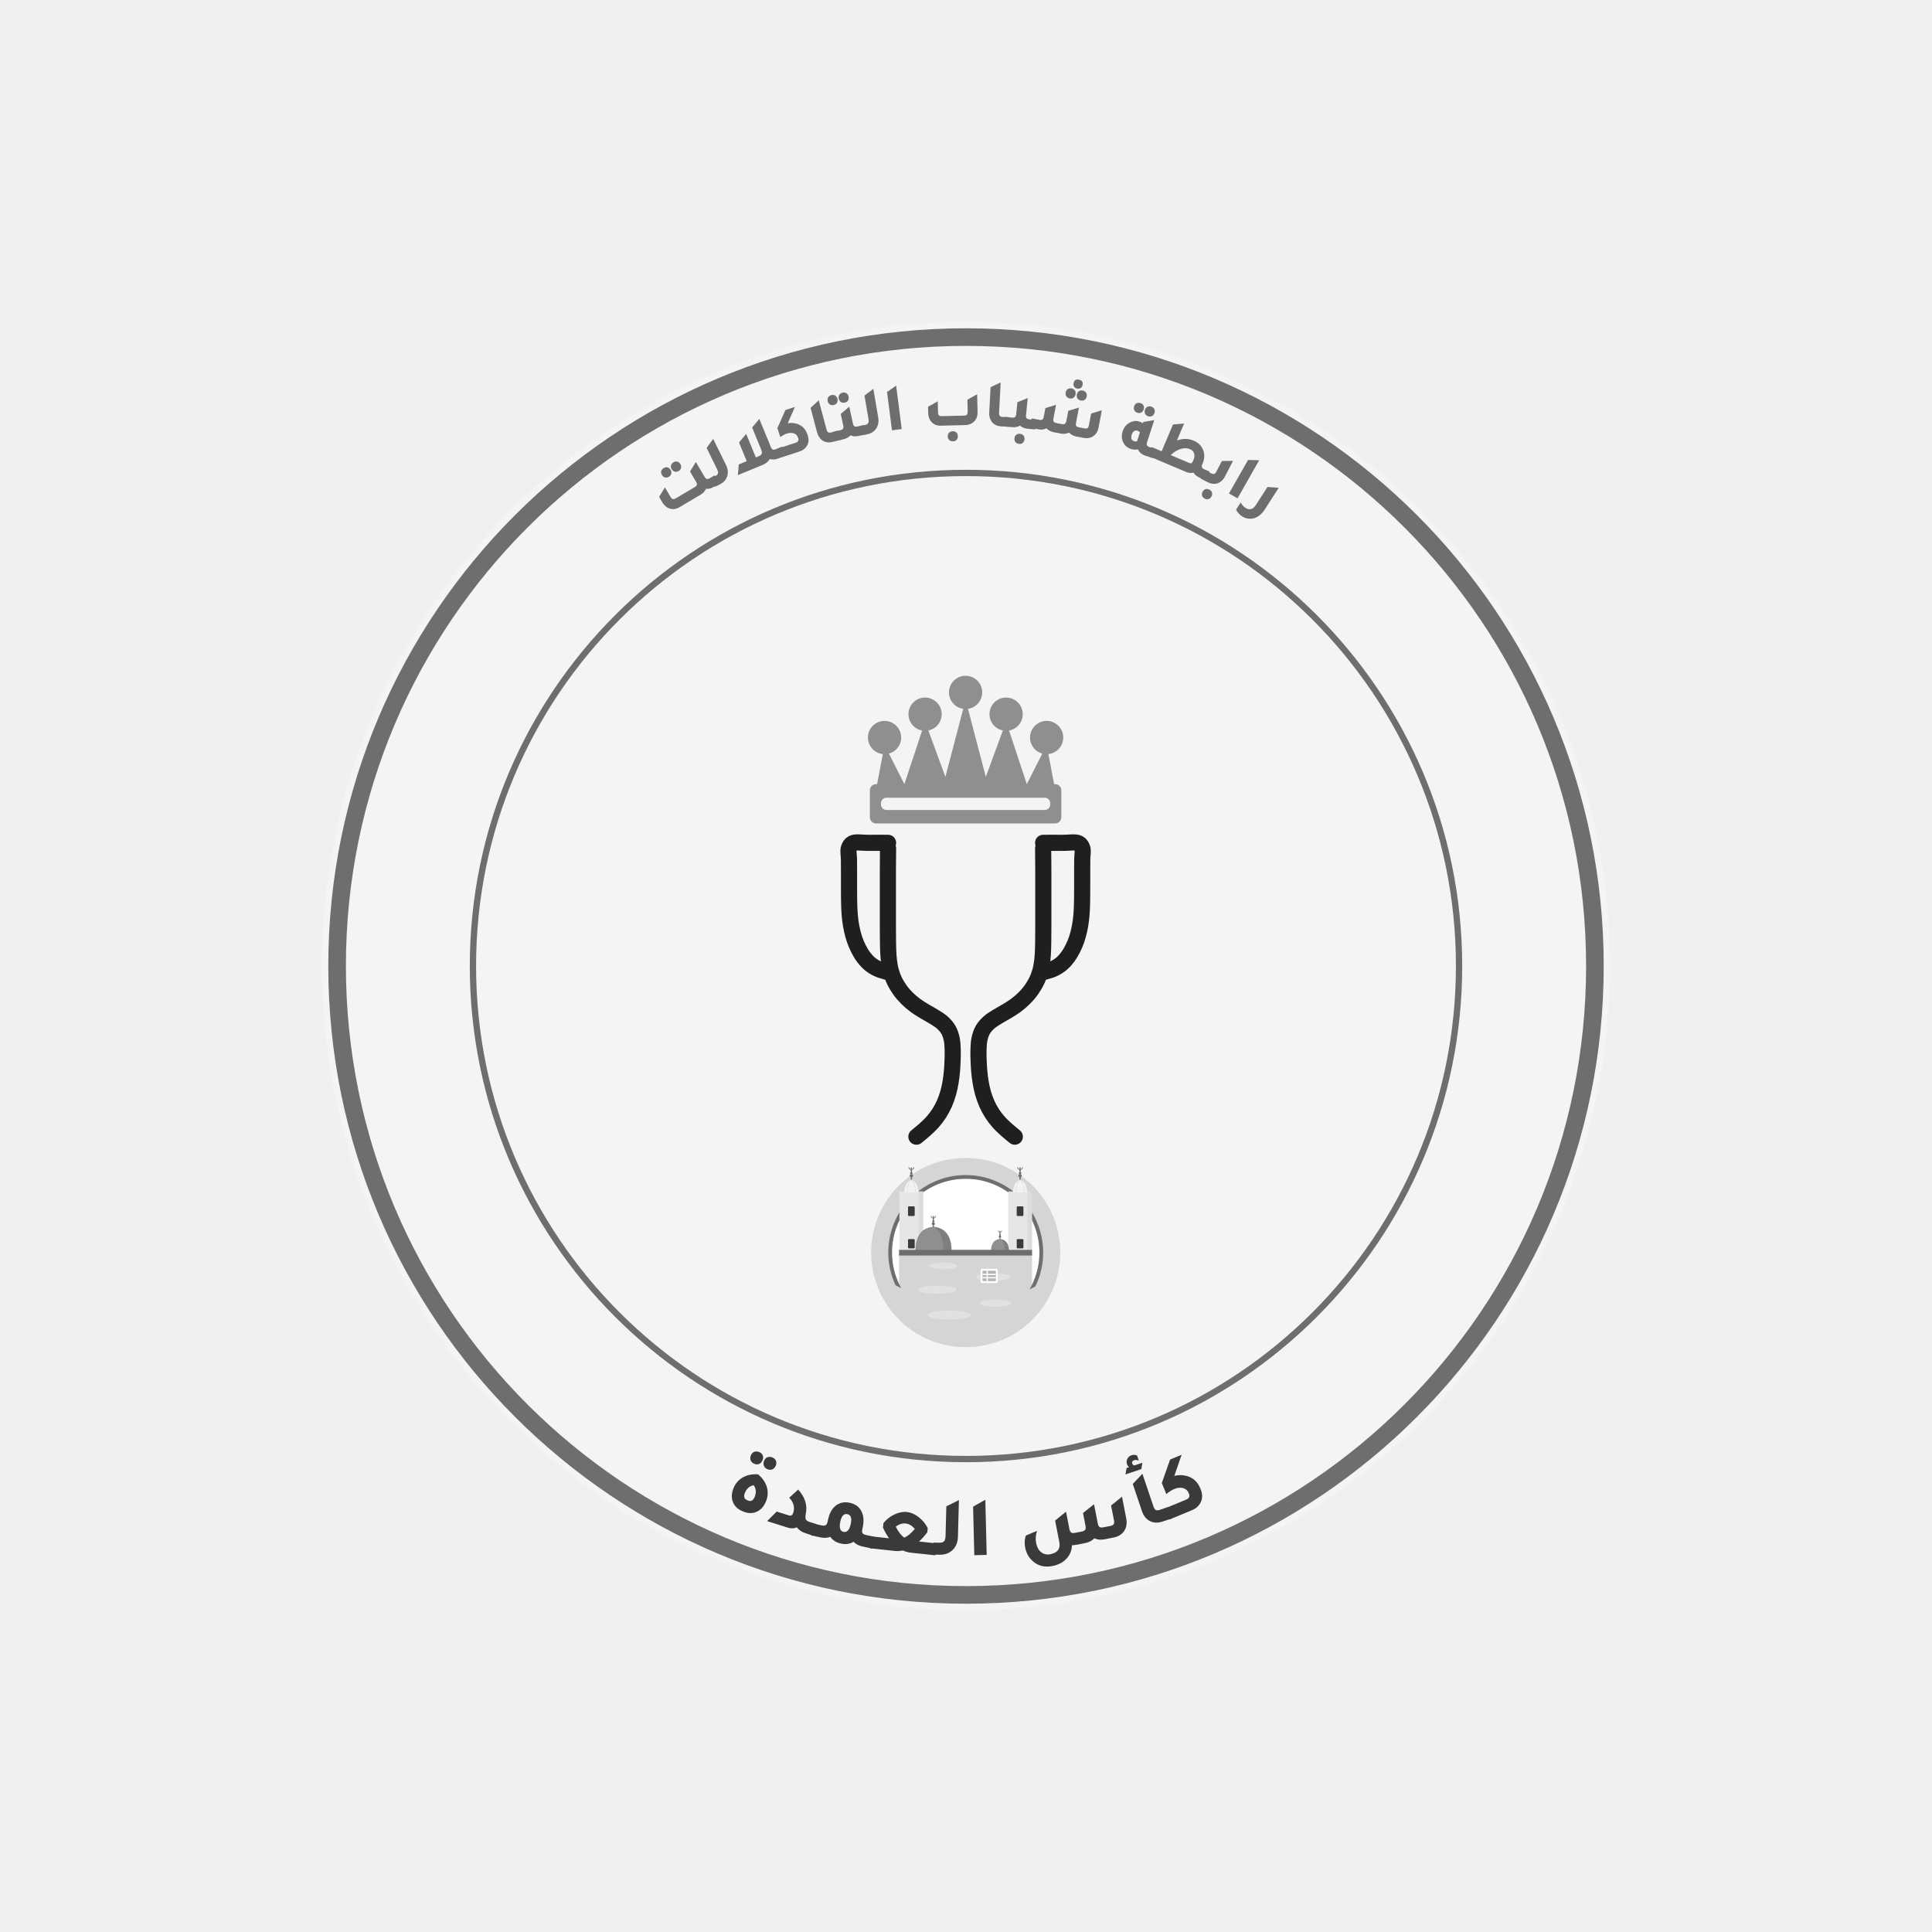
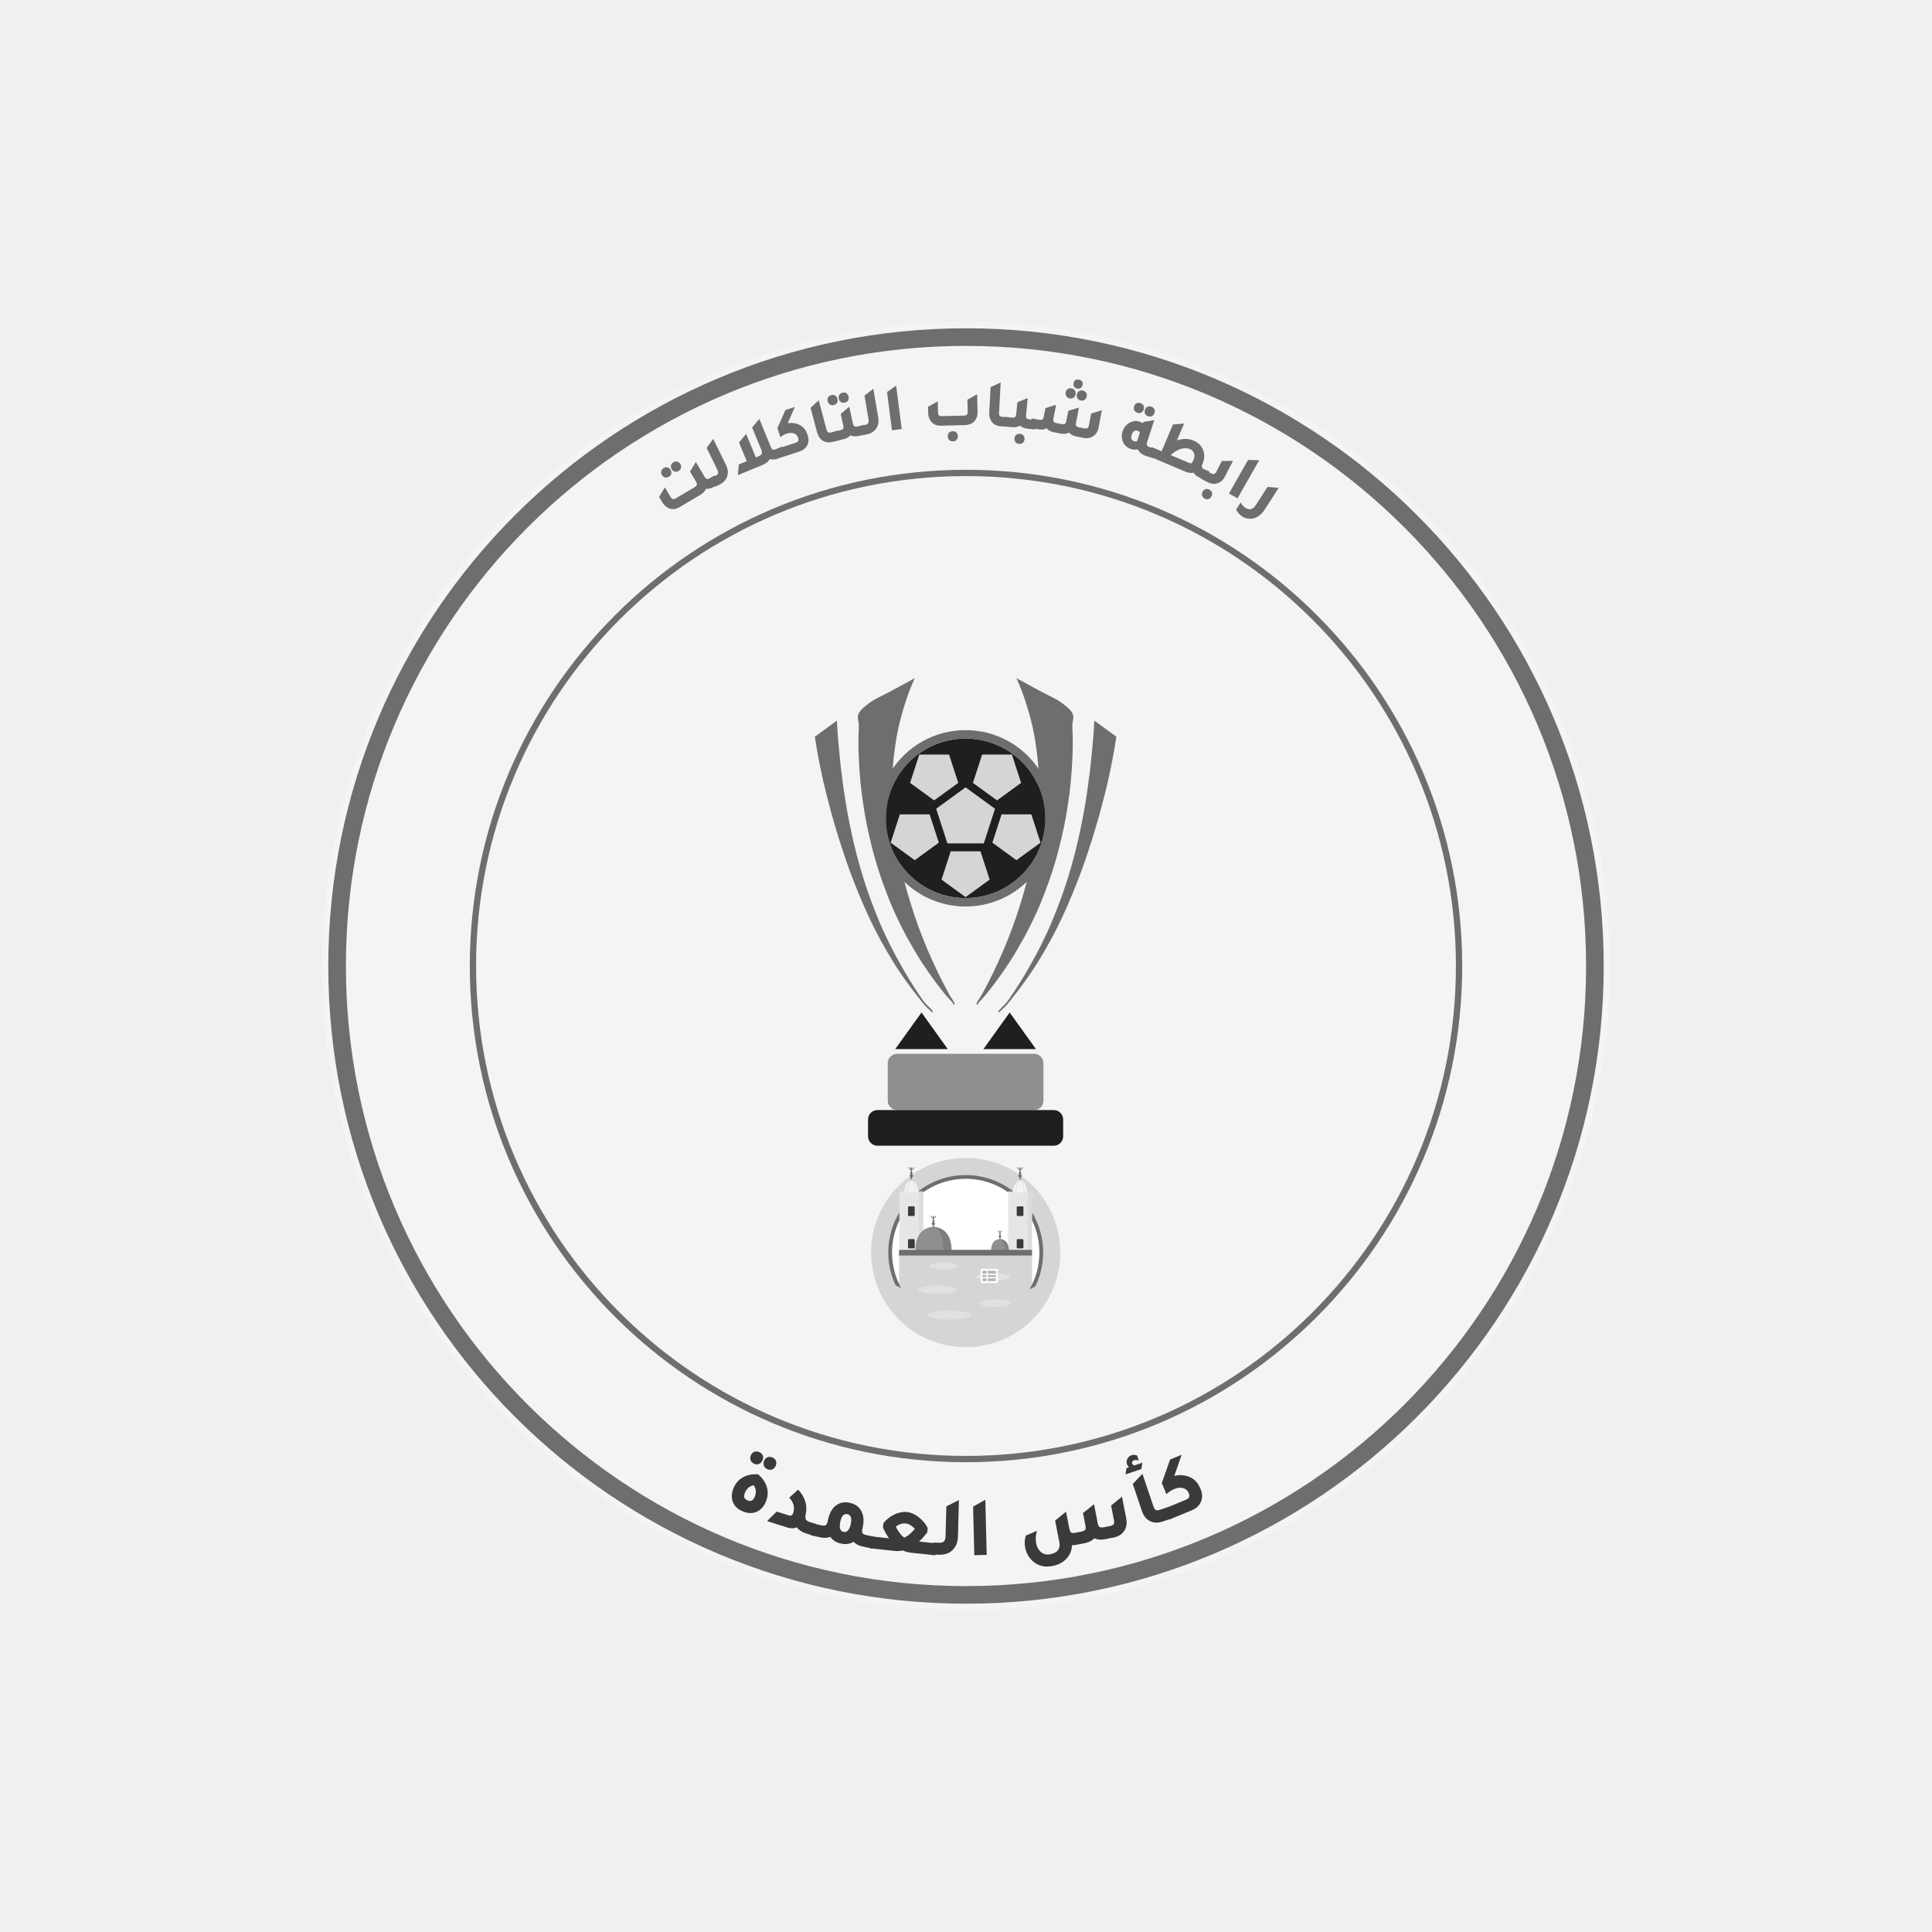
<svg xmlns="http://www.w3.org/2000/svg" viewBox="0 0 768 768" width="768" height="768" role="img" aria-label="كأس عمدة التاكلالت">
  <g transform="translate(384 384)">
    <circle r="256" fill="#f4f4f4" />
    <circle r="250" fill="none" stroke="#6e6e6e" stroke-width="7" />
    <circle r="196" fill="none" stroke="#6e6e6e" stroke-width="2.5" />
    <g transform="translate(-113.53 -191.94) rotate(-30.6)">
      <path d="M9.86,-12.55Q8.94,-12.55 8.38,-13.12Q7.83,-13.69 7.83,-14.61Q7.83,-15.5 8.38,-16.04Q8.94,-16.58 9.86,-16.58Q10.75,-16.58 11.29,-16.04Q11.83,-15.5 11.83,-14.61Q11.83,-13.66 11.29,-13.11Q10.75,-12.55 9.86,-12.55ZM14.36,-12.55Q13.45,-12.55 12.89,-13.12Q12.34,-13.69 12.34,-14.61Q12.34,-15.5 12.89,-16.04Q13.45,-16.58 14.36,-16.58Q15.25,-16.58 15.79,-16.04Q16.34,-15.5 16.34,-14.61Q16.34,-13.66 15.79,-13.11Q15.25,-12.55 14.36,-12.55ZM23.63,-3.78L25.81,-3.78L25.81,0L23.25,0Q21.36,0 20.11,-0.92Q18.82,0 16.96,0L7.32,0Q4.97,0 3.62,-1.59Q2.43,-2.97 2.43,-5.16L2.43,-7.64L6.34,-9.72L6.34,-5.37Q6.34,-4.48 6.68,-4.13Q7.02,-3.78 7.88,-3.78L16.61,-3.78Q17.47,-3.78 17.81,-4.13Q18.14,-4.48 18.14,-5.37L18.14,-10.07L22.06,-12.15L22.06,-5.35Q22.06,-4.48 22.41,-4.13Q22.76,-3.78 23.63,-3.78Z" fill="#6e6e6e" transform="translate(-12.5 8.04)" />
    </g>
    <g transform="translate(-98.4 -200.12) rotate(-26.18)">
      <path d="M-0.73,0L-0.73,-3.78L1.03,-3.78Q2.16,-3.78 2.61,-4.25Q3.05,-4.72 3.05,-5.91L3.05,-15.34L6.97,-17.41L6.97,-5.89Q6.97,-3.13 5.29,-1.51Q3.75,0 1.22,0L-0.73,0Z" fill="#6e6e6e" transform="translate(-4.7 8.04)" />
    </g>
    <g transform="translate(-84.83 -206.24) rotate(-22.36)">
      <path d="M18.47,-3.78L21.11,-3.78L21.11,0L18.09,0Q16.07,0 14.74,-1.08Q13.28,0 11.18,0L0.54,0L2.51,-3.78L5.91,-3.78L5.91,-11.83L9.83,-13.9L9.83,-3.78L10.99,-3.78Q12.1,-3.78 12.54,-4.25Q12.99,-4.72 12.99,-5.91L12.99,-15.34L16.93,-17.41L16.93,-5.89Q16.93,-5.45 16.9,-5.26Q16.93,-4.43 17.27,-4.1Q17.6,-3.78 18.47,-3.78Z" fill="#6e6e6e" transform="translate(-10.19 8.04)" />
    </g>
    <g transform="translate(-68.82 -212.12) rotate(-17.97)">
      <path d="M6.05,-12.12Q7.8,-11.88 9.21,-10.94Q12.12,-9.02 12.12,-5.4L12.12,-5.08Q12.12,-2.59 10.53,-1.22Q9.18,0 7.02,0L-0.73,0L-0.73,-3.78L6.64,-3.78Q8.18,-3.78 8.18,-5.21L8.18,-5.35Q8.18,-6.97 6.75,-7.78Q5.8,-8.32 4.43,-8.32Q3.08,-8.32 1.54,-7.78L1.54,-11.56L6.8,-17.41L10.75,-17.41L6.05,-12.12Z" fill="#6e6e6e" transform="translate(-6.87 8.04)" />
    </g>
    <g transform="translate(-57.51 -215.46) rotate(-14.95)">
      <path d="M7.53,0Q5.05,0 3.65,-1.59Q2.43,-3 2.43,-5.18L2.43,-15.34L6.34,-17.41L6.34,-5.35Q6.34,-4.48 6.7,-4.13Q7.05,-3.78 7.91,-3.78L10.56,-3.78L10.56,0L7.53,0Z" fill="#6e6e6e" transform="translate(-4.91 8.04)" />
    </g>
    <g transform="translate(-47.45 -217.89) rotate(-12.29)">
      <path d="M1.51,-14.12Q0.59,-14.12 0.04,-14.69Q-0.51,-15.25 -0.51,-16.17Q-0.51,-17.06 0.04,-17.62Q0.59,-18.17 1.51,-18.17Q2.4,-18.17 2.94,-17.63Q3.48,-17.09 3.48,-16.17Q3.48,-15.23 2.94,-14.67Q2.4,-14.12 1.51,-14.12ZM6.02,-14.12Q5.1,-14.12 4.55,-14.69Q4,-15.25 4,-16.17Q4,-17.06 4.55,-17.62Q5.1,-18.17 6.02,-18.17Q6.91,-18.17 7.45,-17.63Q7.99,-17.09 7.99,-16.17Q7.99,-15.23 7.45,-14.67Q6.91,-14.12 6.02,-14.12ZM8.96,-3.78L11.58,-3.78L11.58,0L8.59,0Q6.7,0 5.45,-0.92Q4.16,0 2.29,0L-0.73,0L-0.73,-3.78L1.92,-3.78Q2.78,-3.78 3.13,-4.13Q3.48,-4.48 3.48,-5.35L3.48,-10.07L7.4,-12.15L7.4,-5.35Q7.4,-4.48 7.74,-4.13Q8.07,-3.78 8.96,-3.78Z" fill="#6e6e6e" transform="translate(-5.44 8.04)" />
    </g>
    <g transform="translate(-37.5 -219.82) rotate(-9.68)">
      <path d="M-0.73,0L-0.73,-3.78L1.03,-3.78Q2.16,-3.78 2.61,-4.25Q3.05,-4.72 3.05,-5.91L3.05,-15.34L6.97,-17.41L6.97,-5.89Q6.97,-3.13 5.29,-1.51Q3.75,0 1.22,0L-0.73,0Z" fill="#6e6e6e" transform="translate(-4.7 8.04)" />
    </g>
    <g transform="translate(-28.51 -221.17) rotate(-7.35)">
      <path d="M2.43,0L2.43,-15.34L6.34,-17.41L6.34,0L2.43,0Z" fill="#6e6e6e" transform="translate(-4.39 8.04)" />
    </g>
    <g transform="translate(-5.29 -222.94) rotate(-1.36)">
      <path d="M7.32,0Q4.97,0 3.62,-1.59Q2.43,-2.97 2.43,-5.16L2.43,-7.64L6.34,-9.72L6.34,-5.37Q6.34,-4.48 6.68,-4.13Q7.02,-3.78 7.88,-3.78L16.61,-3.78Q17.47,-3.78 17.81,-4.13Q18.14,-4.48 18.14,-5.37L18.14,-10.07L22.06,-12.15L22.06,-5.16Q22.06,-2.65 20.49,-1.24Q19.12,0 16.96,0L7.32,0ZM12.02,6.34Q11.1,6.34 10.54,5.79Q9.99,5.24 9.99,4.32Q9.99,3.4 10.54,2.86Q11.1,2.32 12.02,2.32Q12.91,2.32 13.45,2.86Q13.99,3.4 13.99,4.32Q13.99,5.24 13.45,5.79Q12.91,6.34 12.02,6.34Z" fill="#6e6e6e" transform="translate(-12.24 8.04)" />
    </g>
    <g transform="translate(11.86 -222.68) rotate(3.05)">
      <path d="M7.53,0Q5.05,0 3.65,-1.59Q2.43,-3 2.43,-5.18L2.43,-15.34L6.34,-17.41L6.34,-5.35Q6.34,-4.48 6.7,-4.13Q7.05,-3.78 7.91,-3.78L10.56,-3.78L10.56,0L7.53,0Z" fill="#6e6e6e" transform="translate(-4.91 8.04)" />
    </g>
    <g transform="translate(22.18 -221.89) rotate(5.71)">
      <path d="M8.96,-3.78L11.58,-3.78L11.58,0L8.59,0Q6.7,0 5.45,-0.92Q4.16,0 2.29,0L-0.73,0L-0.73,-3.78L1.92,-3.78Q2.78,-3.78 3.13,-4.13Q3.48,-4.48 3.48,-5.35L3.48,-10.07L7.4,-12.15L7.4,-5.35Q7.4,-4.48 7.74,-4.13Q8.07,-3.78 8.96,-3.78ZM5.78,2.32Q6.67,2.32 7.21,2.86Q7.75,3.4 7.75,4.32Q7.75,5.24 7.21,5.79Q6.67,6.34 5.78,6.34Q4.86,6.34 4.31,5.79Q3.75,5.24 3.75,4.32Q3.75,3.4 4.31,2.86Q4.86,2.32 5.78,2.32Z" fill="#6e6e6e" transform="translate(-5.44 8.04)" />
    </g>
    <g transform="translate(41.64 -219.08) rotate(10.76)">
      <path d="M14.82,-18.77Q13.99,-18.77 13.49,-19.26Q12.99,-19.76 12.99,-20.6Q12.99,-22.41 14.82,-22.41Q16.63,-22.41 16.63,-20.6Q16.63,-19.76 16.13,-19.26Q15.63,-18.77 14.82,-18.77ZM12.58,-14.39Q11.69,-14.39 11.14,-14.96Q10.58,-15.53 10.58,-16.44Q10.58,-17.33 11.14,-17.89Q11.69,-18.44 12.58,-18.44Q13.47,-18.44 14.03,-17.89Q14.58,-17.33 14.58,-16.44Q14.58,-15.5 14.03,-14.94Q13.47,-14.39 12.58,-14.39ZM17.09,-14.39Q16.2,-14.39 15.65,-14.96Q15.09,-15.53 15.09,-16.44Q15.09,-17.33 15.65,-17.89Q16.2,-18.44 17.09,-18.44Q17.98,-18.44 18.54,-17.89Q19.09,-17.33 19.09,-16.44Q19.09,-15.5 18.54,-14.94Q17.98,-14.39 17.09,-14.39ZM-0.73,0L-0.73,-3.78L2.29,-3.78Q3.16,-3.78 3.5,-4.12Q3.83,-4.46 3.83,-5.35L3.83,-8.8L7.75,-10.88L7.75,-5.35Q7.75,-4.48 8.09,-4.13Q8.42,-3.78 9.31,-3.78L11.39,-3.78Q12.26,-3.78 12.61,-4.13Q12.96,-4.48 12.96,-5.35L12.96,-9.45L16.88,-11.5L16.88,-5.35Q16.88,-4.46 17.21,-4.12Q17.55,-3.78 18.41,-3.78L20.55,-3.78Q21.41,-3.78 21.75,-4.12Q22.09,-4.46 22.09,-5.35L22.09,-10.07L26.03,-12.15L26.03,-5.18Q26.03,-2.73 24.52,-1.3Q23.19,-0.05 21.11,0L18.06,0Q16.2,0 14.9,-1Q13.72,-0.08 11.99,0L8.94,0Q7.07,0 5.78,-1Q4.51,0 2.65,0L-0.73,0Z" fill="#6e6e6e" transform="translate(-14.23 8.04)" />
    </g>
    <g transform="translate(69.07 -212.03) rotate(18.04)">
      <path d="M4.1,-15.25Q3.19,-15.25 2.63,-15.82Q2.08,-16.39 2.08,-17.31Q2.08,-18.2 2.63,-18.74Q3.19,-19.28 4.1,-19.28Q5,-19.28 5.54,-18.74Q6.08,-18.2 6.08,-17.31Q6.08,-16.36 5.54,-15.81Q5,-15.25 4.1,-15.25ZM8.59,-15.25Q7.7,-15.25 7.14,-15.82Q6.59,-16.39 6.59,-17.31Q6.59,-18.2 7.14,-18.74Q7.7,-19.28 8.59,-19.28Q9.48,-19.28 10.03,-18.74Q10.58,-18.2 10.58,-17.31Q10.58,-16.36 10.04,-15.81Q9.5,-15.25 8.59,-15.25ZM12.96,-3.78L15.61,-3.78L15.61,0L12.58,0Q10.18,0 8.78,-1.48Q7.7,-0.78 6.13,-0.78Q3.59,-0.78 2.08,-2.67Q0.81,-4.24 0.81,-6.37Q0.81,-9.07 2.62,-10.77Q4.08,-12.18 6.02,-12.18Q6.75,-12.18 7.48,-11.96L7.48,-12.5L11.39,-14.55L11.39,-5.35Q11.39,-4.48 11.74,-4.13Q12.1,-3.78 12.96,-3.78ZM7.48,-8.15Q6.97,-8.48 6.32,-8.48Q5.56,-8.48 5.12,-7.88Q4.67,-7.29 4.67,-6.29Q4.67,-4.1 6.37,-4.1Q7.13,-4.1 7.51,-4.54Q7.48,-4.75 7.48,-5.18L7.48,-8.15Z" fill="#6e6e6e" transform="translate(-7.44 8.04)" />
    </g>
    <g transform="translate(87 -205.33) rotate(22.96)">
      <path d="M24.14,-3.78L24.14,0L21.57,0Q19.79,0 18.47,-0.89Q17.25,0 15.42,0L-0.73,0L-0.73,-3.78L3.48,-3.78L3.48,-15.34L7.4,-17.41L7.4,-10.1Q10.13,-12.64 13.53,-12.64Q16.77,-12.64 18.74,-10.37Q20.38,-8.45 20.38,-5.7L20.38,-5.18Q20.38,-3.78 21.95,-3.78L24.14,-3.78ZM15.28,-3.78Q16.04,-3.78 16.25,-4.05Q16.47,-4.32 16.47,-5.32L16.47,-5.7Q16.47,-7.16 15.66,-8.06Q14.85,-8.96 13.55,-8.96Q11.72,-8.96 10.07,-7.57Q8.42,-6.18 7.4,-3.78L15.28,-3.78Z" fill="#6e6e6e" transform="translate(-11.7 8.04)" />
    </g>
    <g transform="translate(102.04 -198.28) rotate(27.23)">
      <path d="M-0.73,0L-0.73,-3.78L1.92,-3.78Q2.78,-3.78 3.13,-4.13Q3.48,-4.48 3.48,-5.35L3.48,-10.07L7.4,-12.15L7.4,-5.18Q7.4,-2.67 5.83,-1.24Q4.46,0 2.29,0L-0.73,0ZM4.29,6.34Q3.38,6.34 2.82,5.79Q2.27,5.24 2.27,4.32Q2.27,3.4 2.82,2.86Q3.38,2.32 4.29,2.32Q5.18,2.32 5.72,2.86Q6.26,3.4 6.26,4.32Q6.26,5.24 5.72,5.79Q5.18,6.34 4.29,6.34Z" fill="#6e6e6e" transform="translate(-4.91 8.04)" />
    </g>
    <g transform="translate(110.22 -193.86) rotate(29.62)">
      <path d="M2.43,0L2.43,-15.34L6.34,-17.41L6.34,0L2.43,0Z" fill="#6e6e6e" transform="translate(-4.39 8.04)" />
    </g>
    <g transform="translate(120.58 -187.59) rotate(32.73)">
      <path d="M7.75,-1.81Q7.75,0.51 6.8,2.23Q5.86,3.94 4.13,4.72Q3,5.26 1.67,5.26Q-0.11,5.26 -1.81,4.32L-1.81,0.92Q-0.4,1.7 0.92,1.7Q1.59,1.7 2.16,1.48Q3.81,0.92 3.81,-1.54L3.81,-10.04L7.75,-12.15L7.75,-1.81Z" fill="#6e6e6e" transform="translate(-5.97 8.04)" />
    </g>
    <g transform="translate(-84.66 206.31) rotate(382.31)">
      <path d="M6.63,-19.21Q5.47,-19.21 4.78,-19.92Q4.08,-20.64 4.08,-21.79Q4.08,-22.92 4.79,-23.6Q5.51,-24.28 6.63,-24.28Q7.75,-24.28 8.43,-23.6Q9.11,-22.92 9.11,-21.79Q9.11,-20.6 8.43,-19.91Q7.75,-19.21 6.63,-19.21ZM12.31,-19.21Q11.15,-19.21 10.46,-19.92Q9.76,-20.64 9.76,-21.79Q9.76,-22.92 10.46,-23.6Q11.15,-24.28 12.31,-24.28Q13.43,-24.28 14.11,-23.6Q14.79,-22.92 14.79,-21.79Q14.79,-20.6 14.11,-19.91Q13.43,-19.21 12.31,-19.21ZM9.45,0Q6.12,0 4.25,-2.24Q2.65,-4.18 2.65,-7.14Q2.65,-10.44 4.73,-12.82Q6.56,-14.93 9.62,-15.91Q13.16,-14.76 14.99,-12.24Q16.59,-10 16.59,-7.14Q16.59,-3.71 14.52,-1.73Q12.68,0 9.79,0L9.45,0ZM9.45,-4.76L9.83,-4.76Q11.76,-4.76 11.76,-7.11Q11.76,-9.86 9.62,-11.25Q7.55,-9.86 7.55,-7.17Q7.55,-4.76 9.45,-4.76Z" fill="#3a3a3a" transform="translate(-9.35 11.23)" />
    </g>
    <g transform="translate(-67.16 212.65) rotate(377.53)">
      <path d="M0.34,0L2.82,-4.76L7.89,-4.76Q9.25,-4.76 9.25,-6.29Q9.25,-9.66 5.92,-11.53L8.33,-15.67Q13.57,-12.65 14.11,-7.45Q14.31,-5.81 14.81,-5.29Q15.3,-4.76 16.73,-4.76L19.45,-4.76L19.45,0L16.49,0Q14.01,0 12.31,-1.22Q11.05,0 8.81,0L0.34,0Z" fill="#3a3a3a" transform="translate(-9.27 11.23)" />
    </g>
    <g transform="translate(-47.16 217.96) rotate(372.21)">
      <path d="M20.43,-4.76L23.77,-4.76L23.77,0L19.99,0Q17.68,0 16.15,-1.09Q14.38,0.68 11.42,0.68Q8.5,0.68 6.73,-1.05Q5.13,0 2.89,0L-0.92,0L-0.92,-4.76L2.41,-4.76Q3.5,-4.76 3.94,-5.2Q4.39,-5.64 4.39,-6.73L4.39,-7.68Q4.39,-11.73 6.49,-13.94Q8.36,-15.91 11.42,-15.91Q14.93,-15.91 16.83,-13.36Q18.46,-11.19 18.5,-7.68L18.5,-6.73Q18.5,-5.61 18.92,-5.19Q19.35,-4.76 20.43,-4.76ZM11.42,-4.08Q13.57,-4.08 13.57,-7.79Q13.57,-11.29 11.42,-11.29Q9.32,-11.29 9.32,-7.79Q9.32,-4.08 11.42,-4.08Z" fill="#3a3a3a" transform="translate(-11.44 11.23)" />
    </g>
    <g transform="translate(-23.92 221.71) rotate(366.16)">
      <path d="M25.09,0L15.44,0Q13.7,0 12.07,-0.54Q10.44,0 8.7,0L-0.92,0L-0.92,-4.76L6.09,-4.76Q4.62,-6.39 3.23,-8.74L3.23,-10.54Q4.79,-12.95 7.23,-14.43Q9.66,-15.91 12.07,-15.91Q14.42,-15.91 16.88,-14.4Q19.35,-12.89 20.94,-10.47L20.94,-8.74Q19.52,-6.39 18.09,-4.76L25.06,-4.76L25.09,0ZM15.88,-9.59Q13.97,-11.32 12.07,-11.32Q9.96,-11.32 8.26,-9.62Q10.2,-6.66 12.07,-5.68Q13.97,-6.7 15.88,-9.59Z" fill="#3a3a3a" transform="translate(-12.1 11.23)" />
    </g>
    <g transform="translate(-5.95 222.92) rotate(361.53)">
      <path d="M-0.92,0L-0.92,-4.76L1.29,-4.76Q2.72,-4.76 3.28,-5.36Q3.84,-5.95 3.84,-7.45L3.84,-19.31L8.77,-21.93L8.77,-7.41Q8.77,-3.94 6.66,-1.9Q4.73,0 1.53,0L-0.92,0Z" fill="#3a3a3a" transform="translate(-5.92 11.23)" />
    </g>
    <g transform="translate(5.49 222.93) rotate(358.59)">
      <path d="M3.06,0L3.06,-19.31L7.99,-21.93L7.99,0L3.06,0Z" fill="#3a3a3a" transform="translate(-5.53 11.23)" />
    </g>
    <g transform="translate(42.69 218.87) rotate(348.96)">
      <path d="M39.1,-12.68L44.03,-15.3L44.03,-6.53Q44.03,-3.4 42.13,-1.63Q40.49,-0.07 37.81,0L34,0Q31.69,0 30.06,-1.16Q28.53,-0.07 26.32,0L22.54,0Q21.73,0 20.81,-0.17Q20.09,3.03 17.41,4.83Q14.99,6.46 11.63,6.46Q6.94,6.46 4.39,3.16Q2.38,0.61 2.38,-2.86Q2.38,-5.44 3.57,-7.45L8.26,-8.43Q7,-6.19 7,-3.67Q7,-1.26 8.28,0.22Q9.55,1.7 11.63,1.7Q16.12,1.7 16.12,-2.35L16.12,-11.08L21.05,-13.7L21.05,-6.73Q21.05,-5.61 21.47,-5.19Q21.9,-4.76 22.98,-4.76L25.64,-4.76Q26.72,-4.76 27.15,-5.19Q27.57,-5.61 27.57,-6.73L27.57,-11.9L32.54,-14.48L32.54,-6.73Q32.54,-5.61 32.96,-5.19Q33.39,-4.76 34.48,-4.76L37.16,-4.76Q38.25,-4.76 38.68,-5.19Q39.1,-5.61 39.1,-6.73L39.1,-12.68Z" fill="#3a3a3a" transform="translate(-23.55 11.23)" />
    </g>
    <g transform="translate(71.41 211.26) rotate(341.32)">
      <path d="M1.53,-22.47L2.72,-24.72L3.77,-24.72Q3.4,-25.43 3.4,-26.18Q3.4,-27.3 4.23,-28.12Q5.07,-28.93 6.22,-28.93Q7.34,-28.93 8.3,-28.12L8.3,-25.94Q7.45,-26.72 6.56,-26.72Q6.02,-26.72 5.71,-26.42Q5.44,-26.15 5.44,-25.77Q5.44,-25.26 5.92,-24.72L9.38,-24.72L8.19,-22.47L1.53,-22.47ZM9.49,0Q6.36,0 4.59,-2.01Q3.06,-3.77 3.06,-6.53L3.06,-17.95L7.99,-20.57L7.99,-6.73Q7.99,-5.64 8.43,-5.2Q8.87,-4.76 9.96,-4.76L13.29,-4.76L13.29,0L9.49,0Z" fill="#3a3a3a" transform="translate(-6.19 11.23)" />
    </g>
    <g transform="translate(85.3 206.04) rotate(337.51)">
      <path d="M7.62,-15.27Q9.83,-14.96 11.59,-13.77Q15.27,-11.36 15.27,-6.8L15.27,-6.39Q15.27,-3.26 13.26,-1.53Q11.56,0 8.84,0L-0.92,0L-0.92,-4.76L8.36,-4.76Q10.3,-4.76 10.3,-6.56L10.3,-6.73Q10.3,-8.77 8.5,-9.79Q7.31,-10.47 5.58,-10.47Q3.88,-10.47 1.94,-9.79L1.94,-14.55L8.57,-21.93L13.53,-21.93L7.62,-15.27Z" fill="#3a3a3a" transform="translate(-8.65 11.23)" />
    </g>
    <g transform="translate(-100 -122) scale(0.39)">
-       <path fill="none" stroke="#1f1f1f" stroke-width="16.46" stroke-linecap="round" stroke-linejoin="round" d="M 176.97,192.94 C 176.94,196.77 176.91,200.6 176.87,204.42 C 176.84,208.22 176.8,212 176.78,215.8 C 176.76,219.62 176.78,223.45 176.78,227.28 C 176.78,231.11 176.78,234.93 176.78,238.76 C 176.78,242.59 176.78,246.42 176.78,250.24 C 176.78,254.04 176.78,257.82 176.78,261.62 C 176.78,265.44 176.76,269.27 176.78,273.1 C 176.8,276.93 176.83,280.77 176.87,284.58 C 176.92,288.36 176.91,292.12 177.06,295.87 C 177.22,299.61 177.36,303.38 177.82,307.06 C 178.27,310.72 178.83,314.38 179.79,317.88 C 180.75,321.34 182.01,324.73 183.55,327.95 C 185.11,331.19 187,334.33 189.11,337.27 C 191.23,340.23 193.66,343.04 196.26,345.64 C 198.87,348.25 201.75,350.66 204.72,352.88 C 207.71,355.12 210.95,357.05 214.13,359 C 217.29,360.94 220.66,362.6 223.73,364.55 C 226.7,366.44 229.8,368.2 232.29,370.48 C 234.7,372.67 236.92,375.15 238.5,377.91 C 240.09,380.67 241.07,383.84 241.79,387.04 C 242.55,390.38 242.67,394 242.83,397.57 C 242.99,401.25 242.86,405.03 242.73,408.77 C 242.61,412.53 242.42,416.3 242.08,420.06 C 241.73,423.83 241.31,427.63 240.66,431.35 C 240.02,435.06 239.26,438.76 238.22,442.36 C 237.18,445.94 235.96,449.49 234.45,452.9 C 232.95,456.3 231.18,459.65 229.19,462.78 C 227.2,465.89 224.94,468.84 222.51,471.62 C 220.05,474.42 217.28,477 214.51,479.52 C 211.73,482.05 208.74,484.35 205.85,486.77" />
-       <path fill="none" stroke="#1f1f1f" stroke-width="16.46" stroke-linecap="round" stroke-linejoin="round" d="M 176.97,187.29 C 170.23,187.29 163.09,187.2 156.74,187.29 C 151.1,187.38 144.03,186.03 140.75,187.76 C 138.67,188.86 137.67,190.78 136.98,192.94 C 136.1,195.69 137.04,199.83 137.08,203.29 C 137.11,206.76 137.15,210.26 137.17,213.73 C 137.19,217.19 137.17,220.62 137.17,224.08 C 137.17,227.55 137.15,231.05 137.17,234.53 C 137.19,237.98 137.2,241.42 137.26,244.87 C 137.33,248.35 137.36,251.86 137.55,255.32 C 137.73,258.75 137.97,262.17 138.39,265.57 C 138.82,268.98 139.35,272.38 140.09,275.73 C 140.82,279.09 141.7,282.47 142.82,285.71 C 143.93,288.93 145.23,292.1 146.77,295.12 C 148.3,298.12 150.02,301.12 152.04,303.77 C 154.01,306.38 156.24,308.9 158.72,310.92 C 161.14,312.9 163.89,314.51 166.71,315.81 C 169.54,317.12 172.67,317.76 175.65,318.73" />
-       <path fill="none" stroke="#1f1f1f" stroke-width="16.46" stroke-linecap="round" stroke-linejoin="round" d="M 335.03,192.94 C 335.06,196.77 335.09,200.6 335.13,204.42 C 335.16,208.22 335.2,212 335.22,215.8 C 335.24,219.62 335.22,223.45 335.22,227.28 C 335.22,231.11 335.22,234.93 335.22,238.76 C 335.22,242.59 335.22,246.42 335.22,250.24 C 335.22,254.04 335.22,257.82 335.22,261.62 C 335.22,265.44 335.24,269.27 335.22,273.1 C 335.2,276.93 335.17,280.77 335.13,284.58 C 335.08,288.36 335.09,292.12 334.94,295.87 C 334.78,299.61 334.64,303.38 334.18,307.06 C 333.73,310.72 333.17,314.38 332.21,317.88 C 331.25,321.34 329.99,324.73 328.45,327.95 C 326.89,331.19 325,334.33 322.89,337.27 C 320.77,340.23 318.34,343.04 315.74,345.64 C 313.13,348.25 310.25,350.66 307.28,352.88 C 304.29,355.12 301.05,357.05 297.87,359 C 294.71,360.94 291.34,362.6 288.27,364.55 C 285.3,366.44 282.2,368.2 279.71,370.48 C 277.3,372.67 275.08,375.15 273.5,377.91 C 271.91,380.67 270.93,383.84 270.21,387.04 C 269.45,390.38 269.33,394 269.17,397.57 C 269.01,401.25 269.14,405.03 269.27,408.77 C 269.39,412.53 269.58,416.3 269.92,420.06 C 270.27,423.83 270.69,427.63 271.34,431.35 C 271.98,435.06 272.74,438.76 273.78,442.36 C 274.82,445.94 276.04,449.49 277.55,452.9 C 279.05,456.3 280.82,459.65 282.81,462.78 C 284.8,465.89 287.06,468.84 289.49,471.62 C 291.95,474.42 294.72,477 297.49,479.52 C 300.27,482.05 303.26,484.35 306.15,486.77" />
-       <path fill="none" stroke="#1f1f1f" stroke-width="16.46" stroke-linecap="round" stroke-linejoin="round" d="M 335.03,187.29 C 341.77,187.29 348.91,187.2 355.26,187.29 C 360.9,187.38 367.97,186.03 371.25,187.76 C 373.33,188.86 374.33,190.78 375.02,192.94 C 375.9,195.69 374.96,199.83 374.92,203.29 C 374.89,206.76 374.85,210.26 374.83,213.73 C 374.81,217.19 374.83,220.62 374.83,224.08 C 374.83,227.55 374.85,231.05 374.83,234.53 C 374.81,237.98 374.8,241.42 374.74,244.87 C 374.67,248.35 374.64,251.86 374.45,255.32 C 374.27,258.75 374.03,262.17 373.61,265.57 C 373.18,268.98 372.65,272.38 371.91,275.73 C 371.18,279.09 370.3,282.47 369.18,285.71 C 368.07,288.93 366.77,292.1 365.23,295.12 C 363.7,298.12 361.98,301.12 359.96,303.77 C 357.99,306.38 355.76,308.9 353.28,310.92 C 350.86,312.9 348.11,314.51 345.29,315.81 C 342.46,317.12 339.33,317.76 336.35,318.73" />
-       <path fill="#8f8f8f" d="M 164.74,133.1 L 173.39,87.47 L 193.62,127.46 L 214.7,63.67 L 235.4,120.02 L 256,41.46 L 276.6,120.02 L 297.3,63.67 L 318.38,127.46 L 338.61,87.47 L 347.26,133.1 Z" />
-       <path fill="#8f8f8f" d="M 173.39,63.01 a 16.94,16.94 0 1 1 -0.01,0 Z" />
-       <path fill="#8f8f8f" d="M 214.7,39.2 a 16.94,16.94 0 1 1 -0.01,0 Z" />
-       <path fill="#8f8f8f" d="M 256,17 a 16.94,16.94 0 1 1 -0.01,0 Z" />
-       <path fill="#8f8f8f" d="M 297.3,39.2 a 16.94,16.94 0 1 1 -0.01,0 Z" />
-       <path fill="#8f8f8f" d="M 338.61,63.01 a 16.94,16.94 0 1 1 -0.01,0 Z" />
-       <path fill="#8f8f8f" fill-rule="evenodd" d="M 164.74,127.46 H 347.26 A 6.3,6.3 0 0 1 353.57,133.76 V 161.23 A 6.3,6.3 0 0 1 347.26,167.54 H 164.74 A 6.3,6.3 0 0 1 158.43,161.23 V 133.76 A 6.3,6.3 0 0 1 164.74,127.46 Z M 175.37,141.29 A 5.65,5.65 0 0 0 169.72,146.93 V 148.15 A 5.65,5.65 0 0 0 175.37,153.8 H 336.63 A 5.65,5.65 0 0 0 342.28,148.15 V 146.93 A 5.65,5.65 0 0 0 336.63,141.29 Z" />
+       <path fill="#6e6e6e" d="M 125.96,61.9 L 102.34,79.11 C 102.95,82.93 103.51,86.76 104.16,90.58 C 104.81,94.41 105.53,98.23 106.26,102.06 C 107,105.88 107.76,109.71 108.56,113.53 C 109.36,117.36 110.17,121.18 111.04,125 C 111.92,128.83 112.86,132.66 113.82,136.48 C 114.77,140.31 115.78,144.13 116.78,147.95 C 117.79,151.78 118.77,155.61 119.84,159.43 C 120.91,163.26 122.06,167.08 123.19,170.9 C 124.32,174.73 125.44,178.56 126.63,182.37 C 127.83,186.21 129.1,190.03 130.36,193.85 C 131.62,197.68 132.86,201.51 134.18,205.32 C 135.51,209.15 136.88,212.98 138.29,216.8 C 139.72,220.63 141.2,224.45 142.69,228.27 C 144.19,232.1 145.71,235.93 147.28,239.75 C 148.86,243.58 150.49,247.4 152.16,251.22 C 153.84,255.05 155.54,258.88 157.32,262.69 C 159.11,266.53 160.95,270.36 162.87,274.17 C 164.8,278.01 166.83,281.83 168.89,285.64 C 170.97,289.48 173.09,293.31 175.3,297.12 C 177.52,300.96 179.81,304.79 182.18,308.59 C 184.59,312.44 187.06,316.26 189.64,320.06 C 192.26,323.91 194.98,327.74 197.77,331.54 C 200.59,335.39 203.47,339.22 206.47,343.01 C 209.52,346.87 213.35,351.75 215.94,354.49 C 217.52,356.17 218.99,357.23 220.05,358.31 C 220.76,359.04 221.2,359.59 221.77,360.22 C 222.02,359.9 222.55,359.74 222.53,359.27 C 222.49,357.73 216.71,353.13 214.02,349.71 C 211.22,346.13 208.65,342.08 206.09,338.23 C 203.55,334.43 201.1,330.6 198.73,326.76 C 196.38,322.95 194.14,319.12 191.94,315.28 C 189.75,311.47 187.61,307.65 185.53,303.81 C 183.47,300 181.44,296.18 179.51,292.33 C 177.59,288.53 175.75,284.7 173.96,280.86 C 172.18,277.05 170.44,273.23 168.8,269.39 C 167.16,265.58 165.63,261.75 164.11,257.91 C 162.6,254.1 161.13,250.27 159.71,246.44 C 158.3,242.62 156.91,238.8 155.6,234.96 C 154.3,231.15 153.07,227.32 151.87,223.49 C 150.68,219.67 149.53,215.85 148.43,212.02 C 147.33,208.2 146.28,204.37 145.27,200.54 C 144.27,196.72 143.32,192.9 142.41,189.07 C 141.5,185.25 140.65,181.42 139.82,177.59 C 139,173.77 138.2,169.95 137.43,166.12 C 136.67,162.3 135.92,158.47 135.24,154.65 C 134.55,150.82 133.93,147 133.32,143.17 C 132.72,139.35 132.14,135.52 131.6,131.7 C 131.06,127.87 130.57,124.05 130.07,120.22 C 129.58,116.4 129.07,112.58 128.64,108.75 C 128.21,104.93 127.86,101.1 127.49,97.27 C 127.12,93.45 126.77,89.63 126.44,85.8 C 126.1,81.98 125.75,78.15 125.48,74.33 C 125.21,70.5 125.04,66.68 124.81,62.85 Z" />
+       <path fill="#6e6e6e" d="M 204.37,19.35 C 202.9,20.14 201.98,20.64 199.97,21.74 C 195.55,24.13 185.86,29.38 178.84,33.21 C 171.84,37.03 163.54,40.4 157.9,44.69 C 153.27,48.2 148.32,51.96 146.71,56.16 C 145.35,59.71 147.17,63.81 147.19,67.63 C 147.2,71.46 146.87,75.28 146.8,79.11 C 146.74,82.93 146.74,86.76 146.8,90.58 C 146.87,94.41 147.01,98.23 147.19,102.06 C 147.36,105.88 147.59,109.71 147.86,113.53 C 148.13,117.36 148.45,121.18 148.81,125 C 149.18,128.83 149.58,132.66 150.06,136.48 C 150.53,140.31 151.11,144.13 151.68,147.95 C 152.26,151.78 152.83,155.61 153.5,159.43 C 154.17,163.26 154.9,167.08 155.7,170.9 C 156.5,174.73 157.39,178.55 158.28,182.37 C 159.17,186.2 160.07,190.03 161.05,193.85 C 162.04,197.68 163.09,201.51 164.21,205.32 C 165.32,209.16 166.51,212.98 167.75,216.8 C 168.99,220.63 170.3,224.46 171.67,228.27 C 173.04,232.11 174.49,235.93 175.97,239.75 C 177.45,243.58 178.94,247.41 180.56,251.22 C 182.19,255.06 183.94,258.88 185.72,262.69 C 187.51,266.53 189.33,270.36 191.27,274.17 C 193.22,278.01 195.28,281.83 197.39,285.64 C 199.51,289.48 201.72,293.31 203.98,297.12 C 206.27,300.96 208.61,304.79 211.06,308.59 C 213.55,312.44 216.14,316.26 218.8,320.06 C 221.5,323.91 224.25,327.74 227.12,331.54 C 230.05,335.39 233.31,339.49 236.21,343.01 C 238.76,346.11 243.02,350.12 243.57,351.62 C 243.73,352.05 243.57,352.25 243.57,352.57 C 243.98,352.25 244.7,352.18 244.81,351.62 C 245.12,350.13 241.29,345.4 239.46,342.06 C 237.47,338.42 235.32,334.42 233.34,330.58 C 231.37,326.77 229.46,322.94 227.6,319.11 C 225.76,315.3 223.99,311.47 222.25,307.63 C 220.51,303.82 218.81,300 217.18,296.16 C 215.56,292.35 214.01,288.52 212.49,284.69 C 210.98,280.87 209.5,277.05 208.1,273.21 C 206.7,269.4 205.37,265.57 204.08,261.74 C 202.79,257.92 201.55,254.09 200.35,250.26 C 199.16,246.45 198.01,242.62 196.91,238.79 C 195.81,234.97 194.74,231.15 193.75,227.31 C 192.77,223.5 191.84,219.67 190.98,215.84 C 190.12,212.02 189.34,208.2 188.59,204.37 C 187.84,200.55 187.14,196.72 186.49,192.89 C 185.83,189.07 185.21,185.25 184.67,181.42 C 184.13,177.6 183.65,173.77 183.24,169.94 C 182.82,166.12 182.49,162.3 182.18,158.47 C 181.88,154.65 181.59,150.82 181.42,147 C 181.24,143.17 181.16,139.35 181.13,135.52 C 181.1,131.7 181.13,127.87 181.23,124.05 C 181.32,120.22 181.47,116.4 181.71,112.57 C 181.94,108.75 182.26,104.92 182.66,101.1 C 183.06,97.27 183.55,93.45 184.1,89.63 C 184.64,85.8 185.21,81.97 185.91,78.15 C 186.61,74.32 187.41,70.49 188.3,66.68 C 189.2,62.84 190.19,59.02 191.27,55.2 C 192.35,51.37 193.55,47.54 194.8,43.73 C 196.07,39.89 197.36,36.06 198.82,32.25 C 200.29,28.41 202.66,22.77 203.6,20.78 C 203.94,20.06 204.11,19.82 204.37,19.35 Z" />
+       <path fill="#6e6e6e" d="M 386.04,61.9 L 409.66,79.11 C 409.05,82.93 408.49,86.76 407.84,90.58 C 407.19,94.41 406.47,98.23 405.74,102.06 C 405,105.88 404.24,109.71 403.44,113.53 C 402.64,117.36 401.83,121.18 400.96,125 C 400.08,128.83 399.14,132.66 398.18,136.48 C 397.23,140.31 396.22,144.13 395.22,147.95 C 394.21,151.78 393.23,155.61 392.16,159.43 C 391.09,163.26 389.94,167.08 388.81,170.9 C 387.68,174.73 386.56,178.56 385.37,182.37 C 384.17,186.21 382.9,190.03 381.64,193.85 C 380.38,197.68 379.14,201.51 377.82,205.32 C 376.49,209.15 375.12,212.98 373.71,216.8 C 372.28,220.63 370.8,224.45 369.31,228.27 C 367.81,232.1 366.29,235.93 364.72,239.75 C 363.14,243.58 361.51,247.4 359.84,251.22 C 358.16,255.05 356.46,258.88 354.68,262.69 C 352.89,266.53 351.05,270.36 349.13,274.17 C 347.2,278.01 345.17,281.83 343.11,285.64 C 341.03,289.48 338.91,293.31 336.7,297.12 C 334.48,300.96 332.19,304.79 329.82,308.59 C 327.41,312.44 324.94,316.26 322.36,320.06 C 319.74,323.91 317.02,327.74 314.23,331.54 C 311.41,335.39 308.53,339.22 305.53,343.01 C 302.48,346.87 298.65,351.75 296.06,354.49 C 294.48,356.17 293.01,357.23 291.95,358.31 C 291.24,359.04 290.8,359.59 290.23,360.22 C 289.98,359.9 289.45,359.74 289.47,359.27 C 289.51,357.73 295.29,353.13 297.98,349.71 C 300.78,346.13 303.35,342.08 305.91,338.23 C 308.45,334.43 310.9,330.6 313.27,326.76 C 315.62,322.95 317.86,319.12 320.06,315.28 C 322.25,311.47 324.39,307.65 326.47,303.81 C 328.53,300 330.56,296.18 332.49,292.33 C 334.41,288.53 336.25,284.7 338.04,280.86 C 339.82,277.05 341.56,273.23 343.2,269.39 C 344.84,265.58 346.37,261.75 347.89,257.91 C 349.4,254.1 350.87,250.27 352.29,246.44 C 353.7,242.62 355.09,238.8 356.4,234.96 C 357.7,231.15 358.93,227.32 360.13,223.49 C 361.32,219.67 362.47,215.85 363.57,212.02 C 364.67,208.2 365.72,204.37 366.73,200.54 C 367.73,196.72 368.68,192.9 369.59,189.07 C 370.5,185.25 371.35,181.42 372.18,177.59 C 373,173.77 373.8,169.95 374.57,166.12 C 375.33,162.3 376.08,158.47 376.76,154.65 C 377.45,150.82 378.07,147 378.68,143.17 C 379.28,139.35 379.86,135.52 380.4,131.7 C 380.94,127.87 381.43,124.05 381.93,120.22 C 382.42,116.4 382.93,112.58 383.36,108.75 C 383.79,104.93 384.14,101.1 384.51,97.27 C 384.88,93.45 385.23,89.63 385.56,85.8 C 385.9,81.98 386.25,78.15 386.52,74.33 C 386.79,70.5 386.96,66.68 387.19,62.85 Z" />
+       <path fill="#6e6e6e" d="M 307.63,19.35 C 309.1,20.14 310.02,20.64 312.03,21.74 C 316.45,24.13 326.14,29.38 333.16,33.21 C 340.16,37.03 348.46,40.4 354.1,44.69 C 358.73,48.2 363.68,51.96 365.29,56.16 C 366.65,59.71 364.83,63.81 364.81,67.63 C 364.8,71.46 365.13,75.28 365.2,79.11 C 365.26,82.93 365.26,86.76 365.2,90.58 C 365.13,94.41 364.99,98.23 364.81,102.06 C 364.64,105.88 364.41,109.71 364.14,113.53 C 363.87,117.36 363.55,121.18 363.19,125 C 362.82,128.83 362.42,132.66 361.94,136.48 C 361.47,140.31 360.89,144.13 360.32,147.95 C 359.74,151.78 359.17,155.61 358.5,159.43 C 357.83,163.26 357.1,167.08 356.3,170.9 C 355.5,174.73 354.61,178.55 353.72,182.37 C 352.83,186.2 351.93,190.03 350.95,193.85 C 349.96,197.68 348.91,201.51 347.79,205.32 C 346.68,209.16 345.49,212.98 344.25,216.8 C 343.01,220.63 341.7,224.46 340.33,228.27 C 338.96,232.11 337.51,235.93 336.03,239.75 C 334.55,243.58 333.06,247.41 331.44,251.22 C 329.81,255.06 328.06,258.88 326.28,262.69 C 324.49,266.53 322.67,270.36 320.73,274.17 C 318.78,278.01 316.72,281.83 314.61,285.64 C 312.49,289.48 310.28,293.31 308.02,297.12 C 305.73,300.96 303.39,304.79 300.94,308.59 C 298.45,312.44 295.86,316.26 293.2,320.06 C 290.5,323.91 287.75,327.74 284.88,331.54 C 281.95,335.39 278.69,339.49 275.79,343.01 C 273.24,346.11 268.98,350.12 268.43,351.62 C 268.27,352.05 268.43,352.25 268.43,352.57 C 268.02,352.25 267.3,352.18 267.19,351.62 C 266.88,350.13 270.71,345.4 272.54,342.06 C 274.53,338.42 276.68,334.42 278.66,330.58 C 280.63,326.77 282.54,322.94 284.4,319.11 C 286.24,315.3 288.01,311.47 289.75,307.63 C 291.49,303.82 293.19,300 294.82,296.16 C 296.44,292.35 297.99,288.52 299.51,284.69 C 301.02,280.87 302.5,277.05 303.9,273.21 C 305.3,269.4 306.63,265.57 307.92,261.74 C 309.21,257.92 310.45,254.09 311.65,250.26 C 312.84,246.45 313.99,242.62 315.09,238.79 C 316.19,234.97 317.26,231.15 318.25,227.31 C 319.23,223.5 320.16,219.67 321.02,215.84 C 321.88,212.02 322.66,208.2 323.41,204.37 C 324.16,200.55 324.86,196.72 325.51,192.89 C 326.17,189.07 326.79,185.25 327.33,181.42 C 327.87,177.6 328.35,173.77 328.76,169.94 C 329.18,166.12 329.51,162.3 329.82,158.47 C 330.12,154.65 330.41,150.82 330.58,147 C 330.76,143.17 330.84,139.35 330.87,135.52 C 330.9,131.7 330.87,127.87 330.77,124.05 C 330.68,120.22 330.53,116.4 330.29,112.57 C 330.06,108.75 329.74,104.92 329.34,101.1 C 328.94,97.27 328.45,93.45 327.9,89.63 C 327.36,85.8 326.79,81.97 326.09,78.15 C 325.39,74.32 324.59,70.49 323.7,66.68 C 322.8,62.84 321.81,59.02 320.73,55.2 C 319.65,51.37 318.45,47.54 317.2,43.73 C 315.93,39.89 314.64,36.06 313.18,32.25 C 311.71,28.41 309.34,22.77 308.4,20.78 C 308.06,20.06 307.89,19.82 307.63,19.35 Z" />
+       <path fill="#6e6e6e" fill-rule="evenodd" d="M 256,72.41 a 89.88,89.88 0 1 1 -0.01,0 Z M 256,81.02 a 81.27,81.27 0 1 0 0.01,0 Z" />
+       <path fill="#d5d5d5" d="M 256,81.02 a 81.27,81.27 0 1 1 -0.01,0 Z" />
+       <path fill="#1f1f1f" fill-rule="evenodd" d="M 256,81.02 a 81.27,81.27 0 1 1 -0.01,0 Z M 256,130.74 L 286.01,152.54 L 274.55,187.82 L 237.45,187.82 L 225.99,152.54 Z M 256,242.61 L 231.45,224.77 L 240.83,195.91 L 271.17,195.91 L 280.55,224.77 Z M 179.61,187.11 L 188.99,158.25 L 219.34,158.25 L 228.72,187.11 L 204.17,204.95 Z M 208.79,97.32 L 239.14,97.32 L 248.52,126.18 L 223.96,144.02 L 199.41,126.18 Z M 303.21,97.32 L 312.59,126.18 L 288.04,144.02 L 263.48,126.18 L 272.86,97.32 Z M 332.39,187.11 L 307.83,204.95 L 283.28,187.11 L 292.66,158.25 L 323.01,158.25 Z" />
+       <path fill="#1f1f1f" d="M 184.29,397.51 L 237.83,397.51 L 211.06,360.22 Z" />
+       <path fill="#1f1f1f" d="M 327.71,397.51 L 274.17,397.51 L 300.94,360.22 Z" />
+       <path fill="#8f8f8f" d="M 186.2,402.29 H 325.8 A 9.56,9.56 0 0 1 335.36,411.86 V 450.1 A 9.56,9.56 0 0 1 325.8,459.67 H 186.2 A 9.56,9.56 0 0 1 176.64,450.1 V 411.86 A 9.56,9.56 0 0 1 186.2,402.29 Z" />
+       <path fill="#1f1f1f" d="M 166.12,459.67 H 345.88 A 9.56,9.56 0 0 1 355.44,469.23 V 486.44 A 9.56,9.56 0 0 1 345.88,496 H 166.12 A 9.56,9.56 0 0 1 156.56,486.44 V 469.23 A 9.56,9.56 0 0 1 166.12,459.67 Z" />
    </g>
    <g transform="translate(-38 76) scale(0.148)">
      <defs>
        <clipPath id="iz9x24h1-roundel-clip">
          <circle cx="256" cy="256" r="254" />
        </clipPath>
        <g id="iz9x24h1-finial" fill="#6e6e6e">
          <rect x="-1.7" y="-7" width="3.4" height="7" />
          <ellipse cx="0" cy="-10" rx="4.7" ry="3.9" />
          <rect x="-1.7" y="-15" width="3.4" height="4" />
          <ellipse cx="0" cy="-16.9" rx="3.5" ry="2.8" />
          <rect x="-1.6" y="-27" width="3.2" height="10" />
          <g transform="translate(0,-28.5) scale(0.84,0.74)">
            <path d="M -9,-6.8 C -9.4,-1 -5.6,3 0,4.6 C 5.6,3 9.4,-1 9,-6.8 L 6.2,-5 C 6.3,-1.4 3.8,0.9 0,1.9 C -3.8,0.9 -6.3,-1.4 -6.2,-5 Z" />
          </g>
          <rect x="-1.6" y="-32.5" width="3.2" height="5.5" />
        </g>
        <g id="iz9x24h1-dome">
          <path d="M 0,0 C 0,-42 18,-63 48,-65 C 78,-63 97,-42 97,0 Z" fill="#8f8f8f" />
          <path d="M 48,-65 C 78,-63 97,-42 97,0 L 75,0 C 75,-38 64,-58 48,-65 Z" fill="#6e6e6e" opacity="0.5" />
        </g>
        <g id="iz9x24h1-minaret-shaft">
          <rect x="-32" y="-165" width="64" height="165" fill="#e6e6e6" />
          <rect x="20" y="-165" width="12" height="165" fill="#d5d5d5" opacity="0.6" />
          <rect x="-9" y="-125" width="18" height="26" rx="2.5" fill="#3a3a3a" />
          <rect x="-9" y="-37" width="18" height="25" rx="2.5" fill="#3a3a3a" />
        </g>
        <g id="iz9x24h1-minaret-top">
          <path d="M -19,-162 A 19,33 0 0 1 19,-162 Z" fill="#f2f2f2" />
          <g fill="none" stroke="#dcdcdc" stroke-width="1.5" stroke-linecap="round">
            <path d="M 0,-195 A 10.8,33 0 0 0 -10.8,-162" />
            <path d="M 0,-195 A 10.8,33 0 0 1 10.8,-162" />
          </g>
          <use href="#iz9x24h1-finial" transform="translate(0,-197)" />
        </g>
      </defs>
      <circle cx="256" cy="256" r="254" fill="#d5d5d5" />
      <g clip-path="url(#iz9x24h1-roundel-clip)">
        <circle cx="256" cy="256" r="198" fill="#ffffff" />
        <rect x="77" y="249" width="357" height="270" fill="#d5d5d5" />
        <rect x="345" y="249" width="89" height="270" fill="#d5d5d5" opacity="0.22" />
        <g fill="#f0f0f0" opacity="0.45">
          <ellipse cx="196" cy="292" rx="38" ry="9" />
          <ellipse cx="330" cy="322" rx="46" ry="10" />
          <ellipse cx="180" cy="356" rx="52" ry="11" />
          <ellipse cx="336" cy="392" rx="42" ry="10" />
          <ellipse cx="212" cy="424" rx="58" ry="12" />
        </g>
        <path d="M 82.83,351.99 L 67.49,343.9 A 208,208 0 1 1 442.95,347.18 L 427.47,355 A 198,198 0 1 0 82.83,351.99 Z" fill="#6e6e6e" />
        <use href="#iz9x24h1-minaret-shaft" transform="translate(110,257)" />
        <use href="#iz9x24h1-minaret-shaft" transform="translate(402,257)" />
        <use href="#iz9x24h1-dome" transform="translate(121,252)" />
        <use href="#iz9x24h1-finial" transform="translate(169,188) scale(0.92)" />
        <use href="#iz9x24h1-dome" transform="translate(324,252) scale(0.4948)" />
        <use href="#iz9x24h1-finial" transform="translate(348,221) scale(0.72)" />
        <rect x="77" y="249" width="357" height="14" fill="#6e6e6e" />
        <rect x="77" y="261" width="357" height="4" fill="#6e6e6e" opacity="0.55" />
        <g transform="translate(296,300)">
          <rect x="0" y="0" width="46" height="38" rx="3" fill="#ffffff" />
          <rect x="5" y="5" width="36" height="28" rx="2" fill="#b4b4b4" />
          <rect x="5" y="13" width="36" height="3.5" fill="#ffffff" />
          <rect x="5" y="22" width="36" height="3.5" fill="#ffffff" />
          <rect x="16" y="5" width="3.5" height="28" fill="#ffffff" />
        </g>
      </g>
      <use href="#iz9x24h1-minaret-top" transform="translate(110,257)" />
      <use href="#iz9x24h1-minaret-top" transform="translate(402,257)" />
    </g>
  </g>
</svg>
